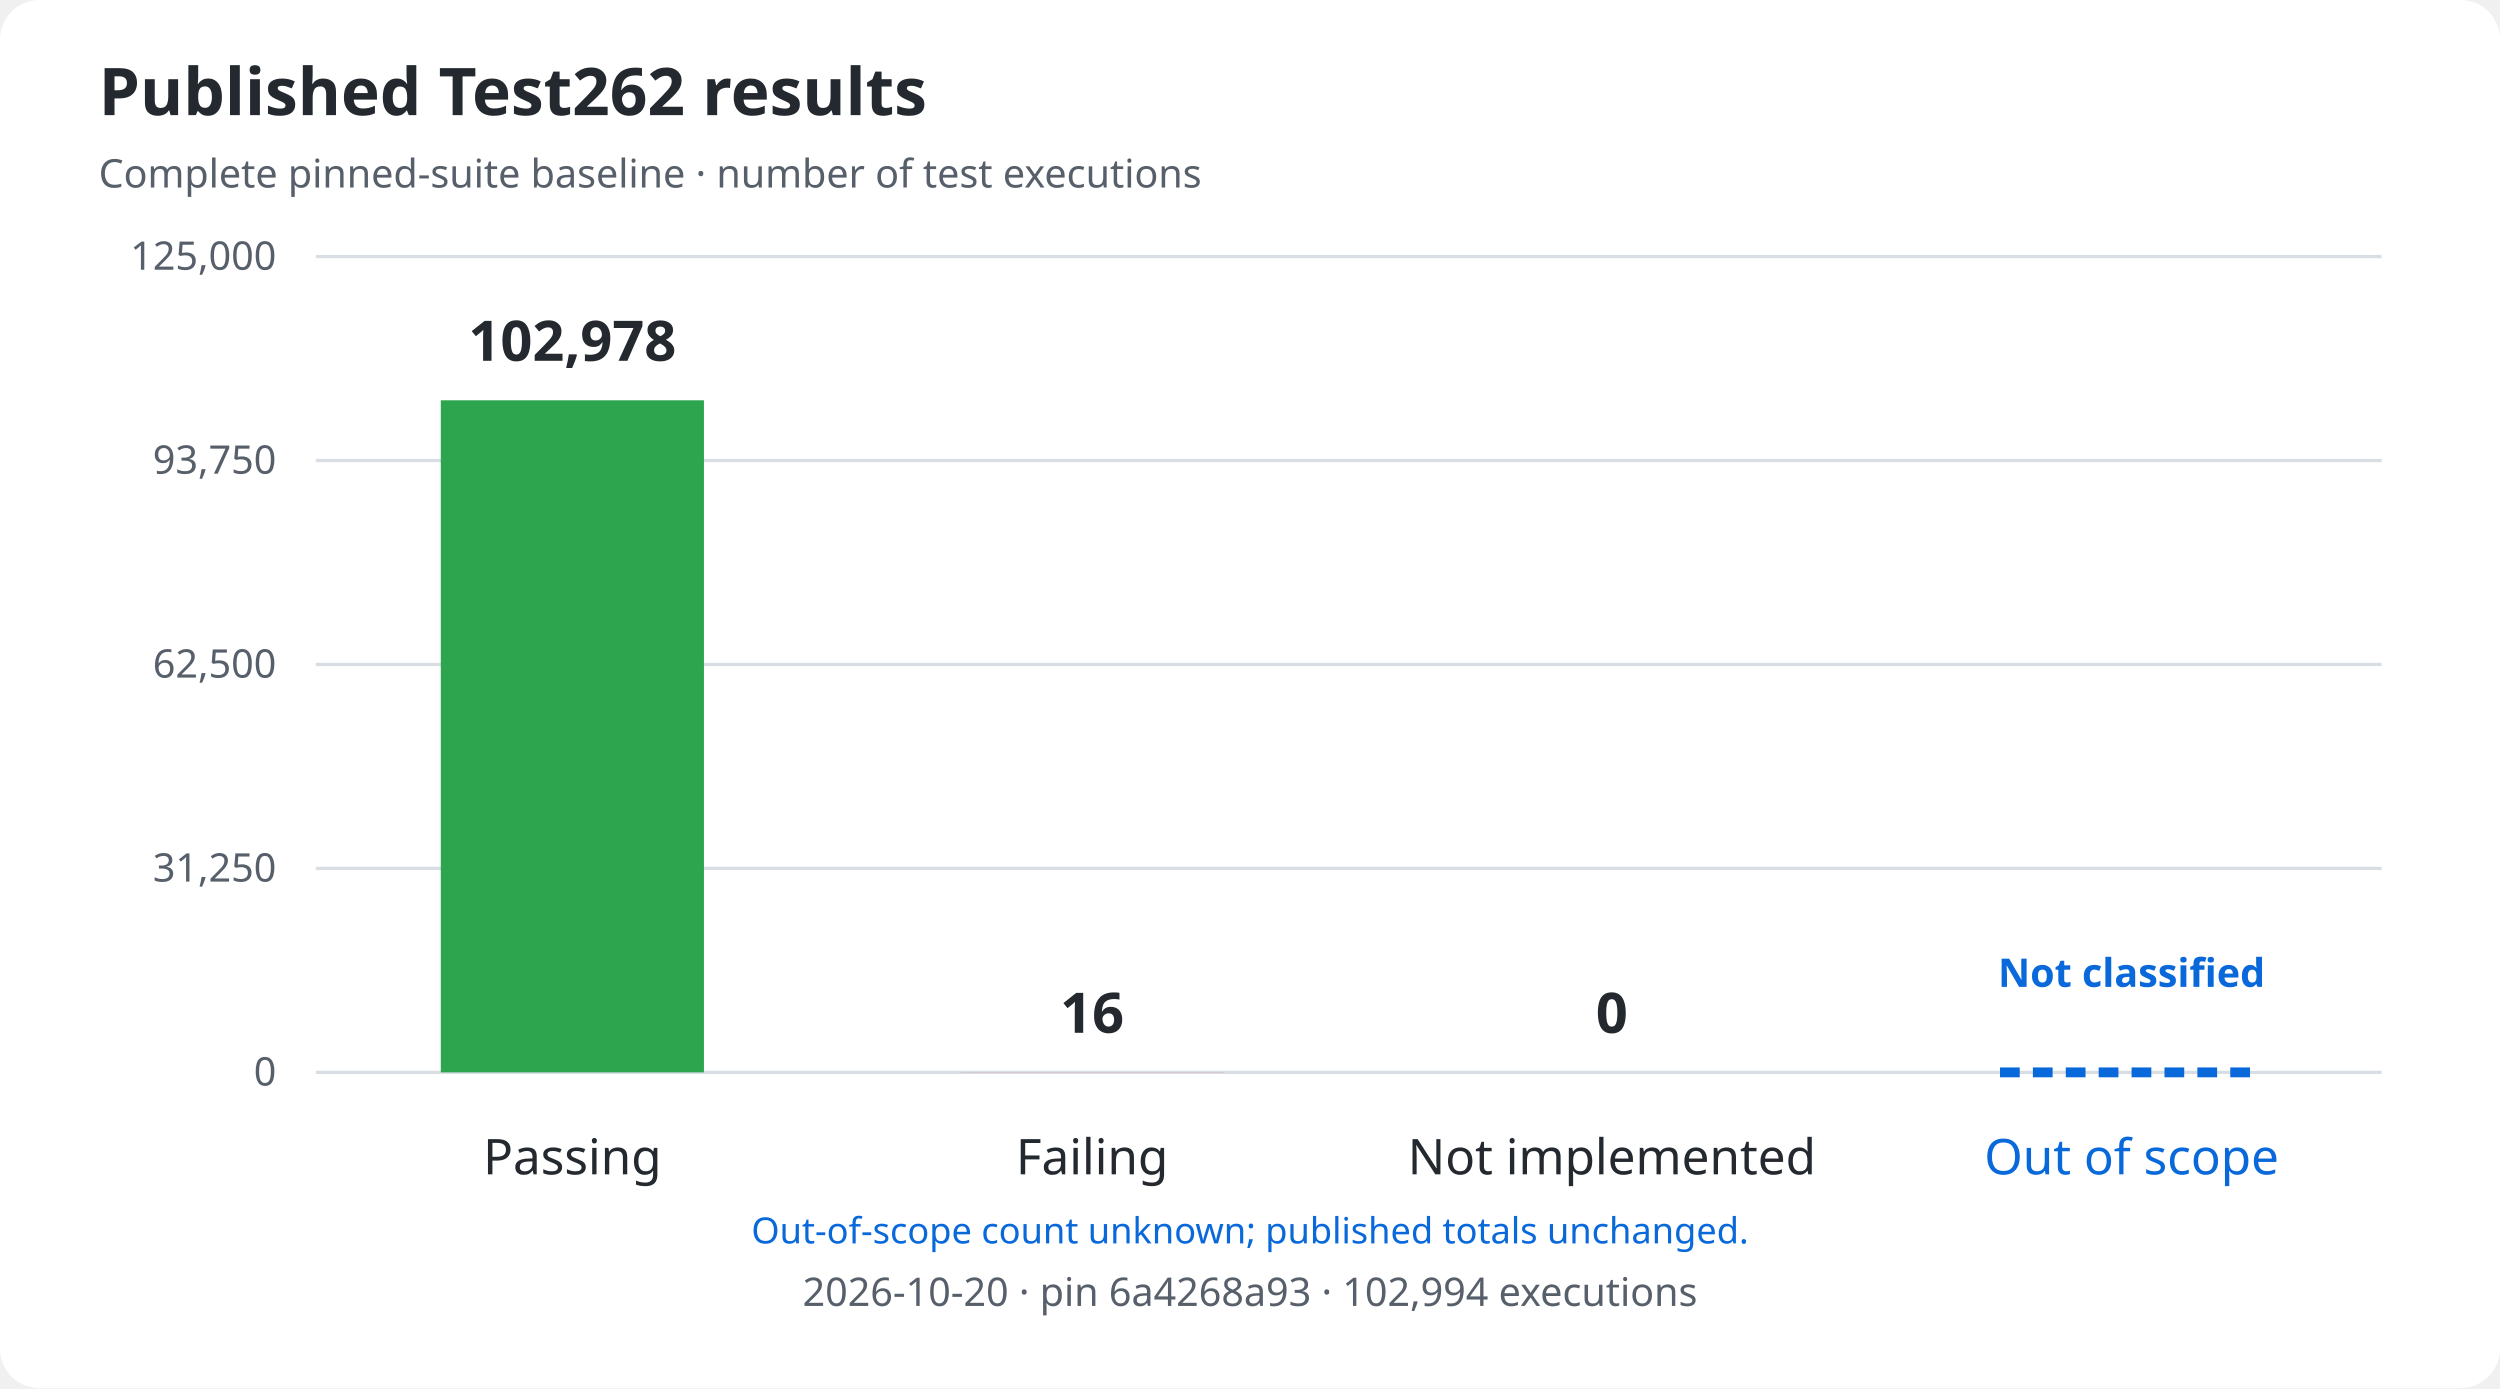
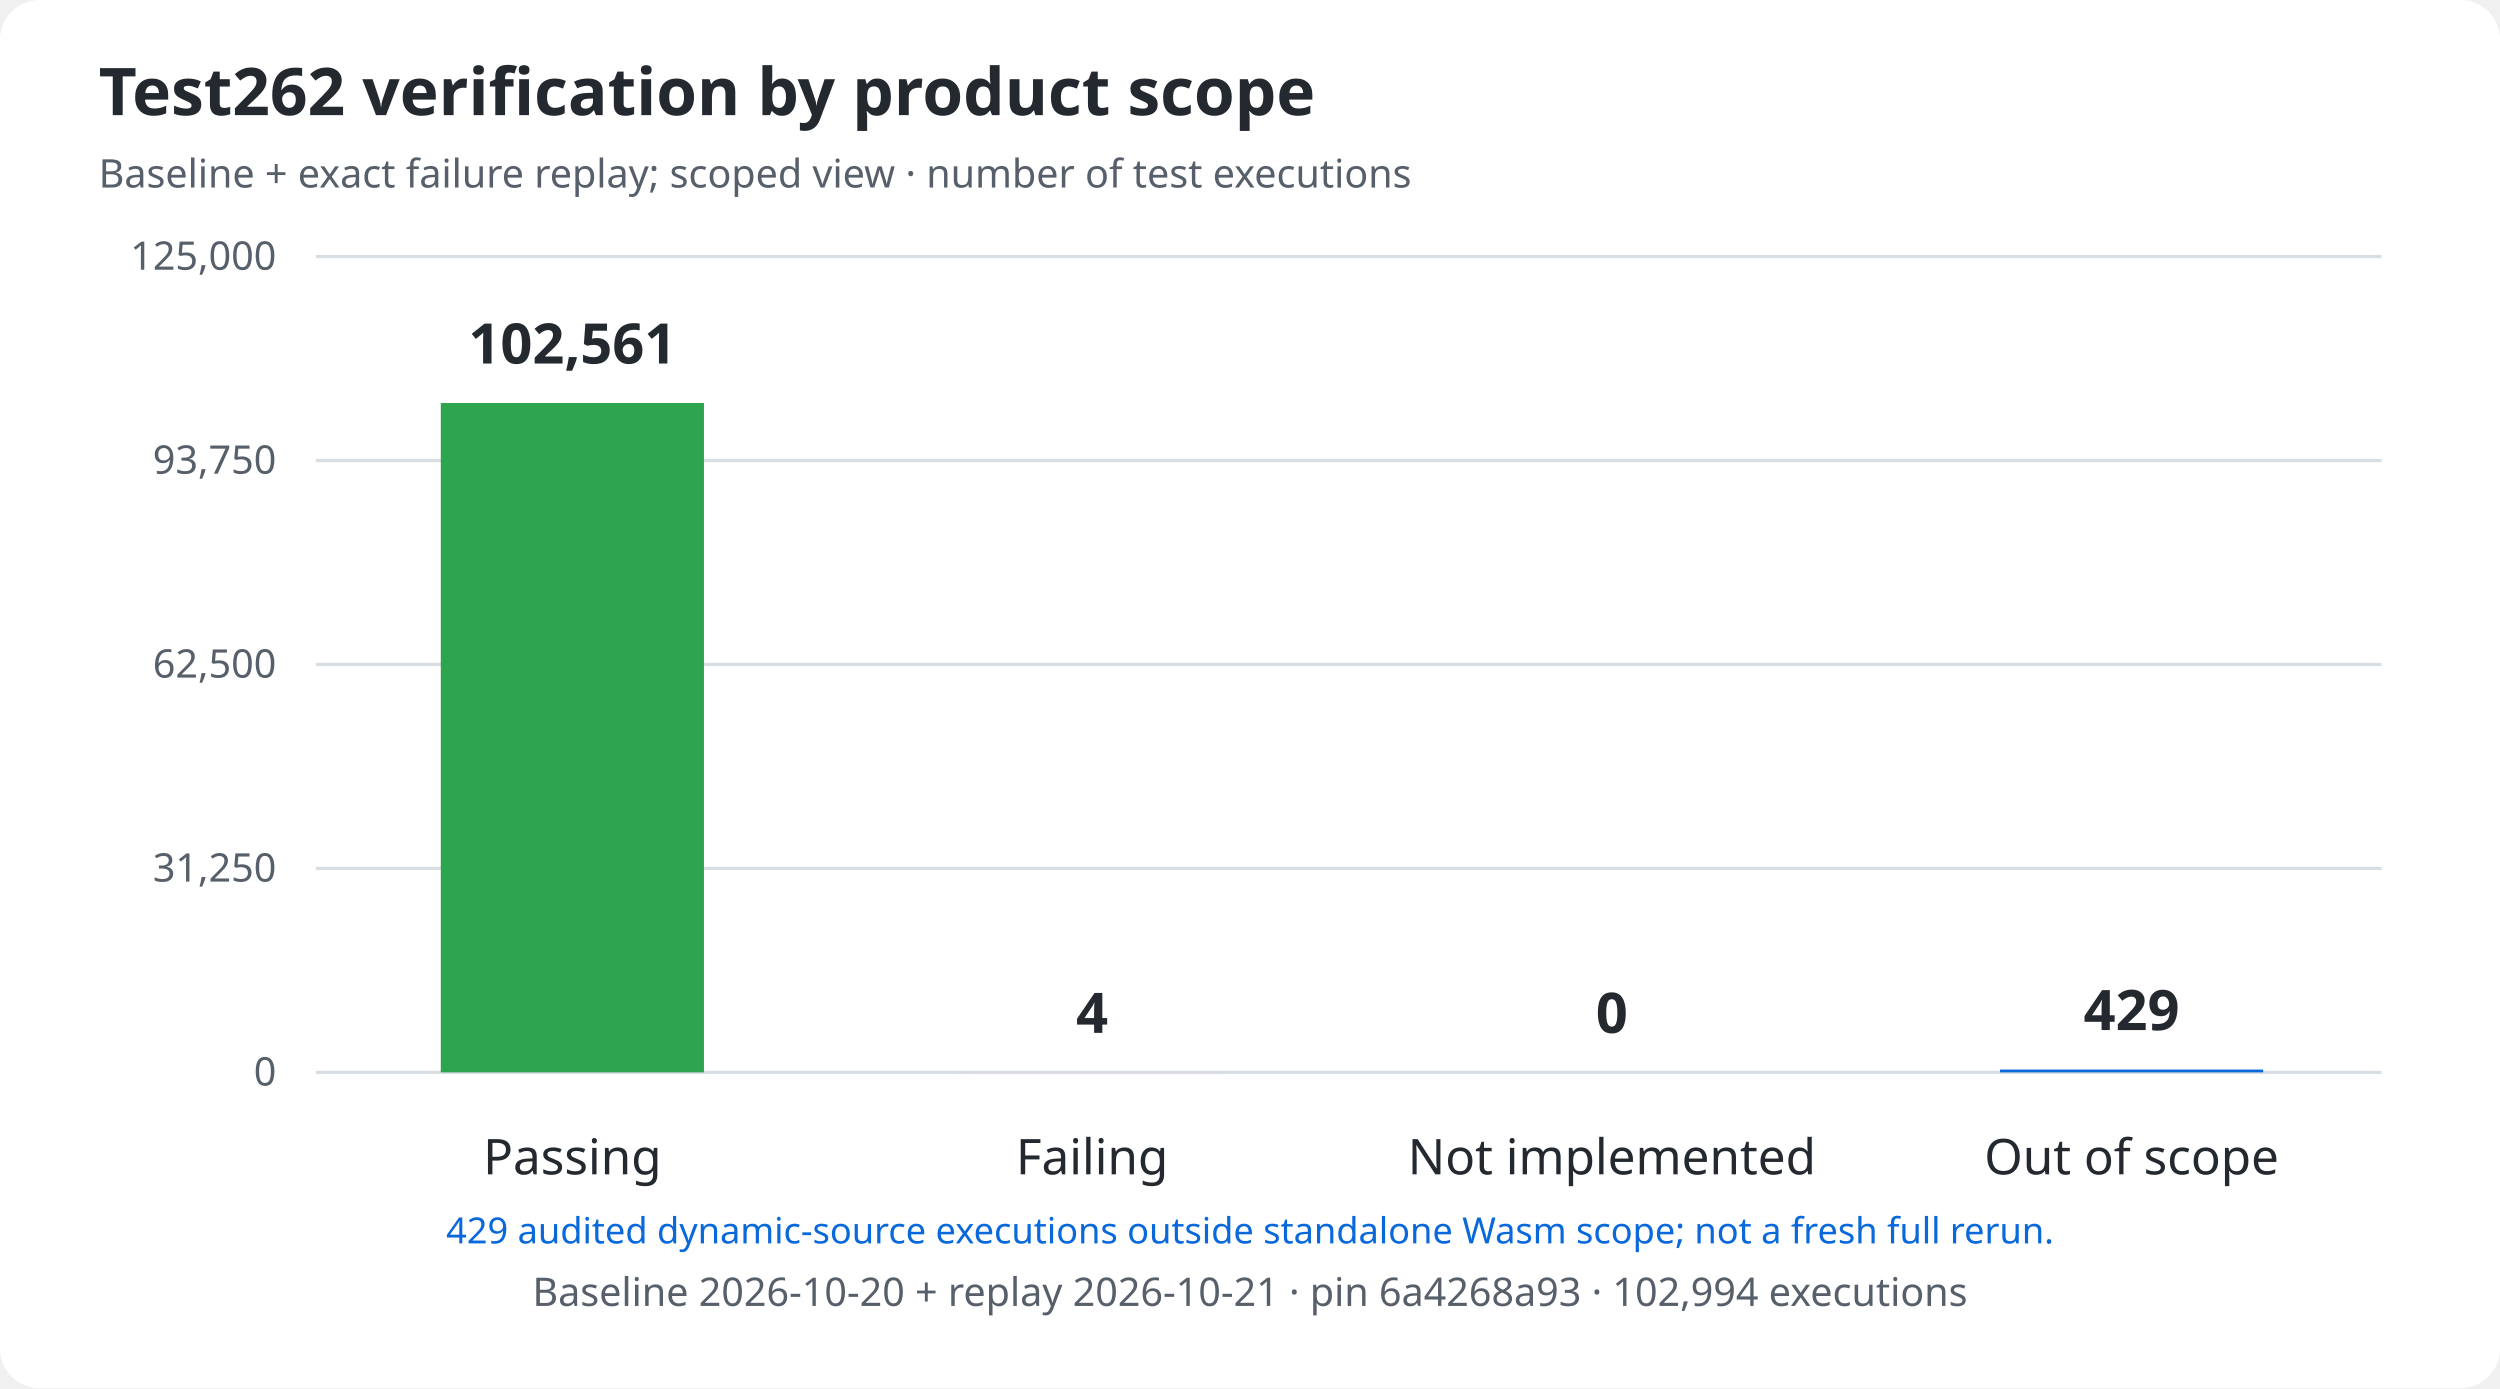
<svg xmlns="http://www.w3.org/2000/svg" viewBox="0 0 760 422" role="img" aria-labelledby="title description">
  <rect width="760" height="422" rx="12" fill="#ffffff" />
  <g font-family="system-ui, sans-serif" fill="#24292f">
-     <text x="30" y="35" font-size="20" font-weight="600">Published Test262 results</text>
-     <text x="30" y="57" font-size="12" fill="#57606a">Complete pinned-suite baseline · number of test executions</text>
+     <text x="30" y="35" font-size="20" font-weight="600">Test262 verification by product scope</text>
+     <text x="30" y="57" font-size="12" fill="#57606a">Baseline + exact failure replay; scoped view · number of test executions</text>
    <path d="M 96 326 H 724" stroke="#d8dee4" stroke-width="1" />
    <text x="84" y="330" text-anchor="end" font-size="12" fill="#57606a">0</text>
    <path d="M 96 264 H 724" stroke="#d8dee4" stroke-width="1" />
    <text x="84" y="268" text-anchor="end" font-size="12" fill="#57606a">31,250</text>
    <path d="M 96 202 H 724" stroke="#d8dee4" stroke-width="1" />
    <text x="84" y="206" text-anchor="end" font-size="12" fill="#57606a">62,500</text>
    <path d="M 96 140 H 724" stroke="#d8dee4" stroke-width="1" />
    <text x="84" y="144" text-anchor="end" font-size="12" fill="#57606a">93,750</text>
    <path d="M 96 78 H 724" stroke="#d8dee4" stroke-width="1" />
    <text x="84" y="82" text-anchor="end" font-size="12" fill="#57606a">125,000</text>
-     <rect id="passing" data-count="102978" x="134" y="121.692" width="80" height="204.308" fill="#2da44e" />
-     <text x="174" y="109.692" text-anchor="middle" font-size="17" font-weight="600">102,978</text>
+     <rect id="passing" data-count="102561" x="134" y="122.519" width="80" height="203.481" fill="#2da44e" />
+     <text x="174" y="110.519" text-anchor="middle" font-size="17" font-weight="600">102,561</text>
    <text x="174" y="357" text-anchor="middle" font-size="15">Passing</text>
-     <rect id="failing" data-count="16" x="292" y="325.968" width="80" height="0.032" fill="#cf222e" />
-     <text x="332" y="313.968" text-anchor="middle" font-size="17" font-weight="600">16</text>
+     <rect id="failing" data-count="4" x="292" y="325.992" width="80" height="0.008" fill="#cf222e" />
+     <text x="332" y="313.992" text-anchor="middle" font-size="17" font-weight="600">4</text>
    <text x="332" y="357" text-anchor="middle" font-size="15">Failing</text>
    <rect id="not-implemented" data-count="0" x="450" y="326" width="80" height="0" fill="#8c959f" />
    <text x="490" y="314" text-anchor="middle" font-size="17" font-weight="600">0</text>
    <text x="490" y="357" text-anchor="middle" font-size="15">Not implemented</text>
-     <g id="out-of-scope" data-status="unclassified" fill="#0969da">
-       <text x="648" y="300" text-anchor="middle" font-size="12" font-weight="600">Not classified</text>
-       <path d="M 608 326 H 688" stroke="#0969da" stroke-width="3" stroke-dasharray="6 4" />
-       <text x="648" y="357" text-anchor="middle" font-size="15">Out of scope</text>
-     </g>
-     <text x="380" y="378" text-anchor="middle" font-size="11" fill="#0969da">Out-of-scope count unknown; published totals unchanged.</text>
-     <text x="380" y="397" text-anchor="middle" font-size="12" fill="#57606a">2026-10-20 · pin 6a4268a93 · 102,994 executions</text>
+     <rect id="out-of-scope" data-count="429" x="608" y="325.149" width="80" height="0.851" fill="#0969da" />
+     <text x="648" y="313.149" text-anchor="middle" font-size="17" font-weight="600">429</text>
+     <text x="648" y="357" text-anchor="middle" font-size="15">Out of scope</text>
+     <text x="380" y="378" text-anchor="middle" font-size="11" fill="#0969da">429 audited dynamic-source executions outside standalone Wasm scope; not a fresh full rerun.</text>
+     <text x="380" y="397" text-anchor="middle" font-size="12" fill="#57606a">Baseline 2026-10-20 + replay 2026-10-21 · pin 6a4268a93 · 102,994 executions</text>
  </g>
</svg>
